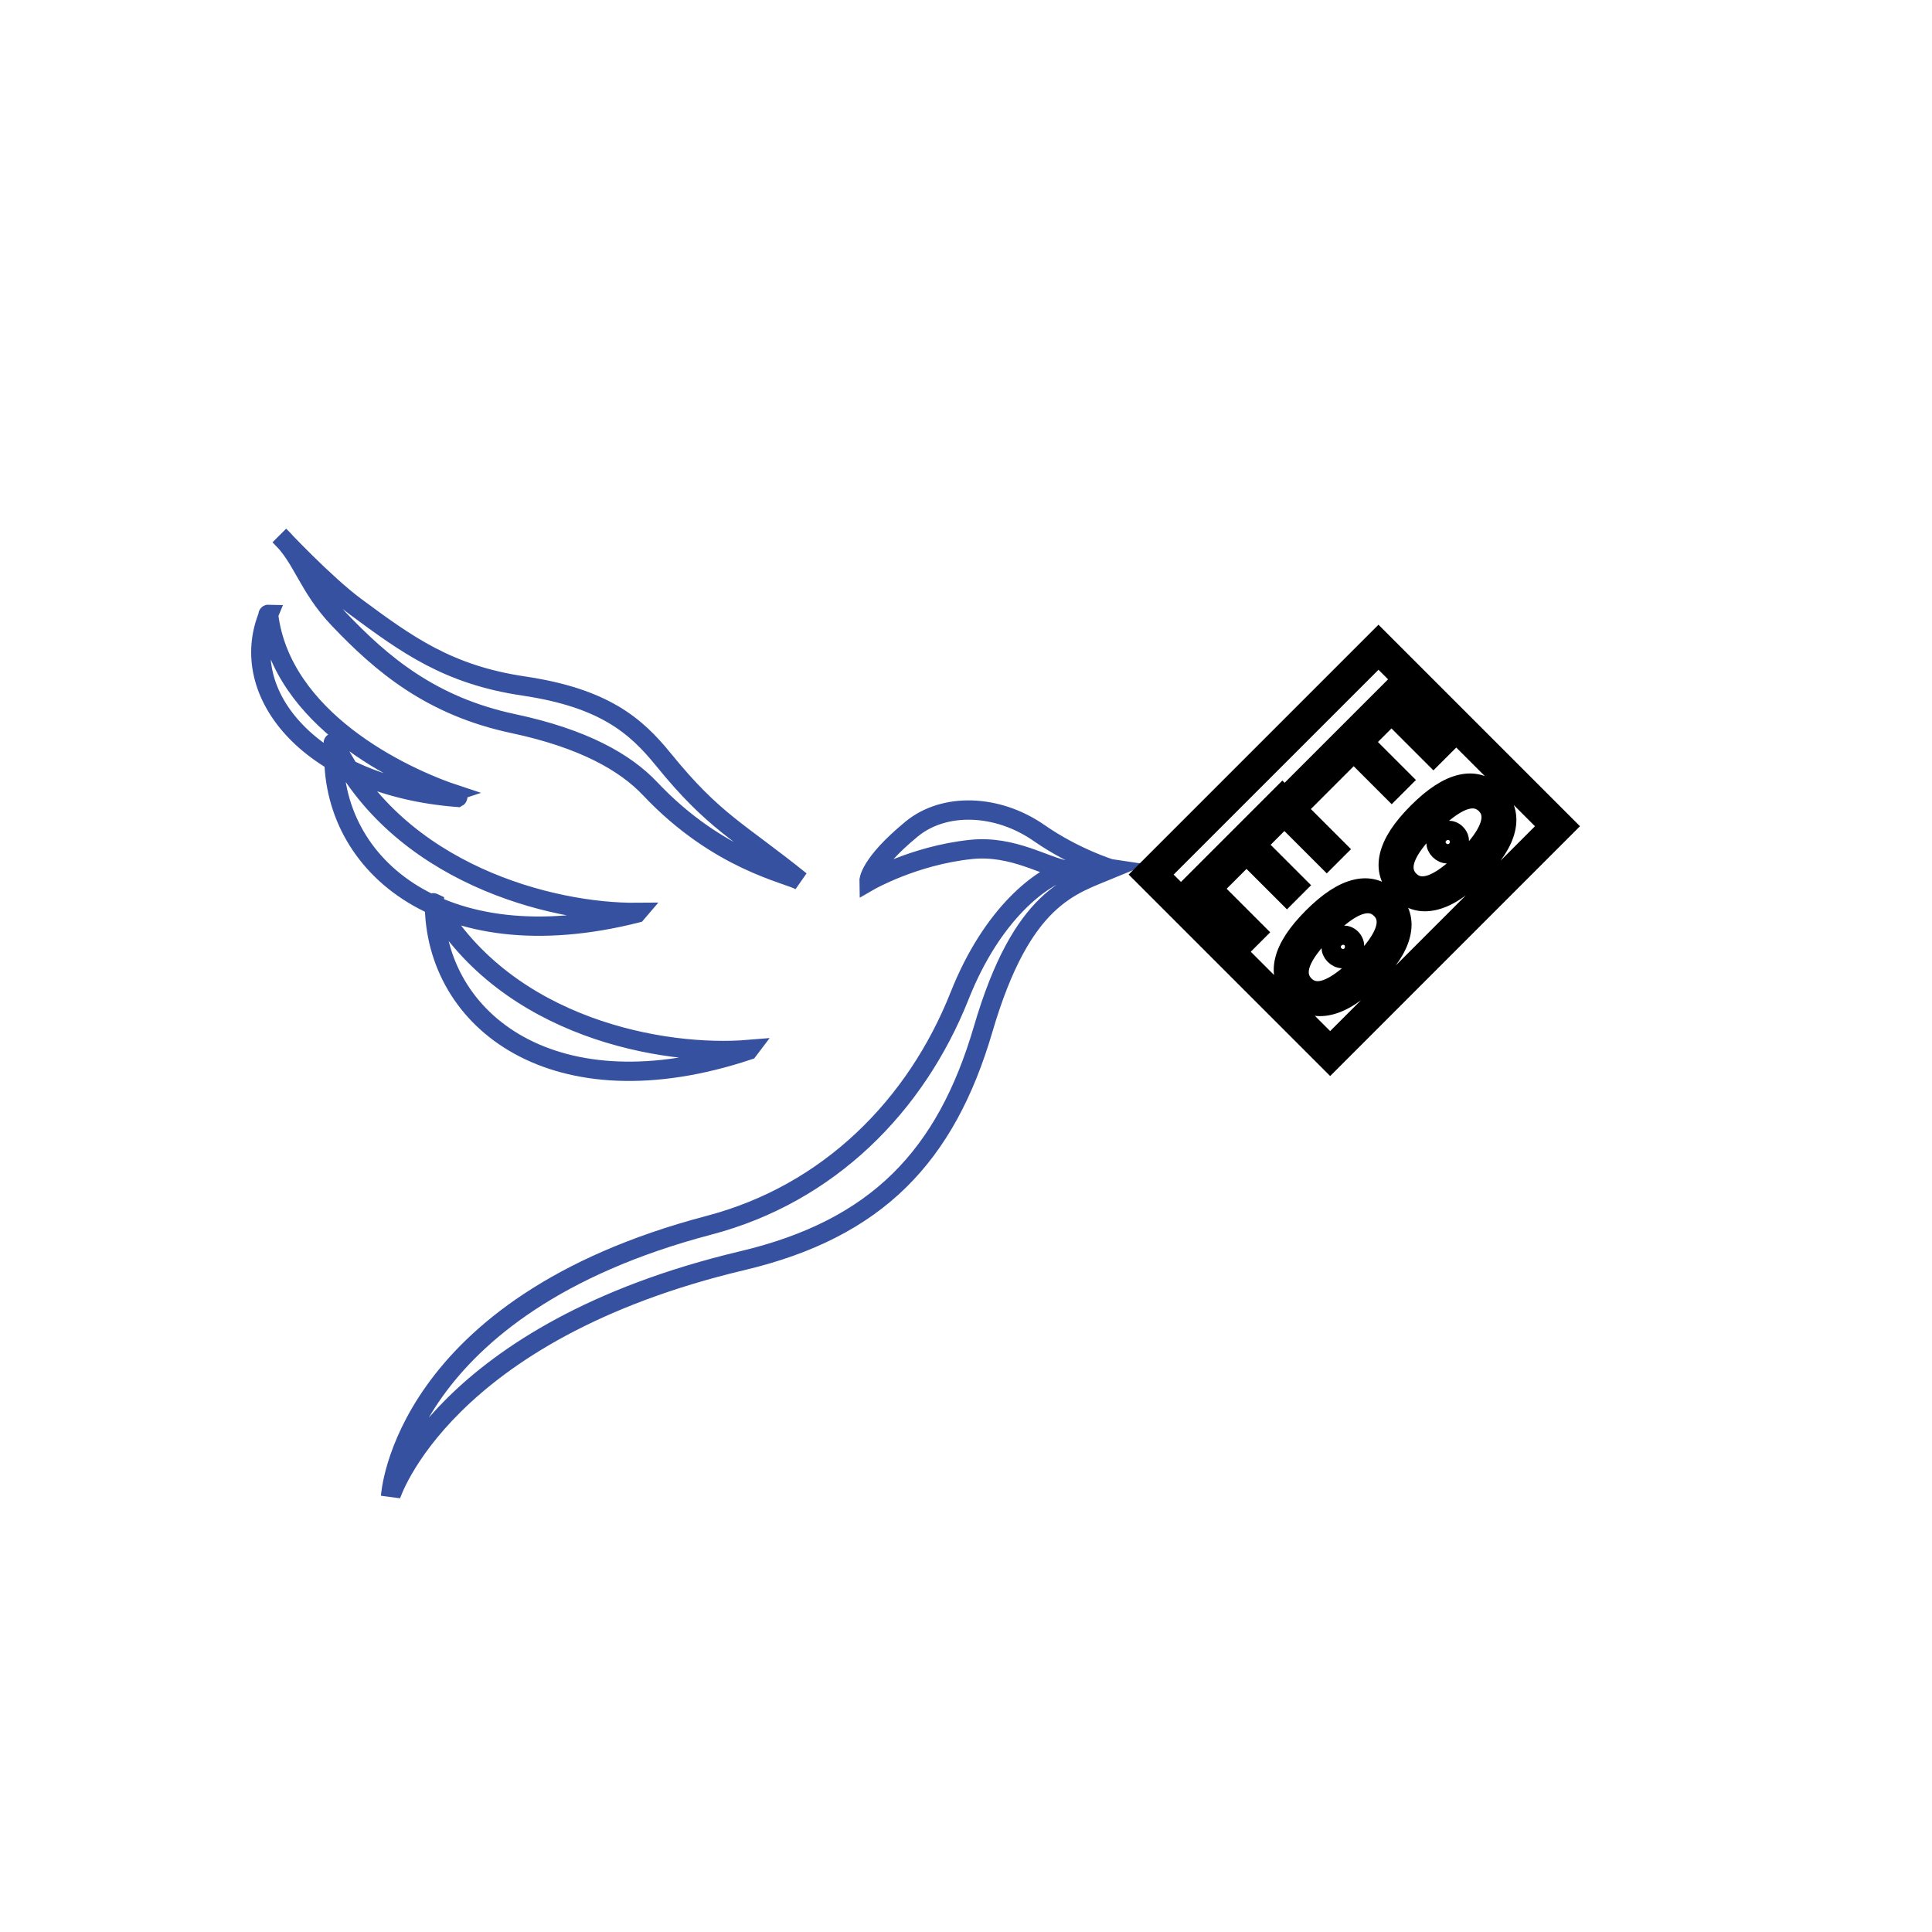
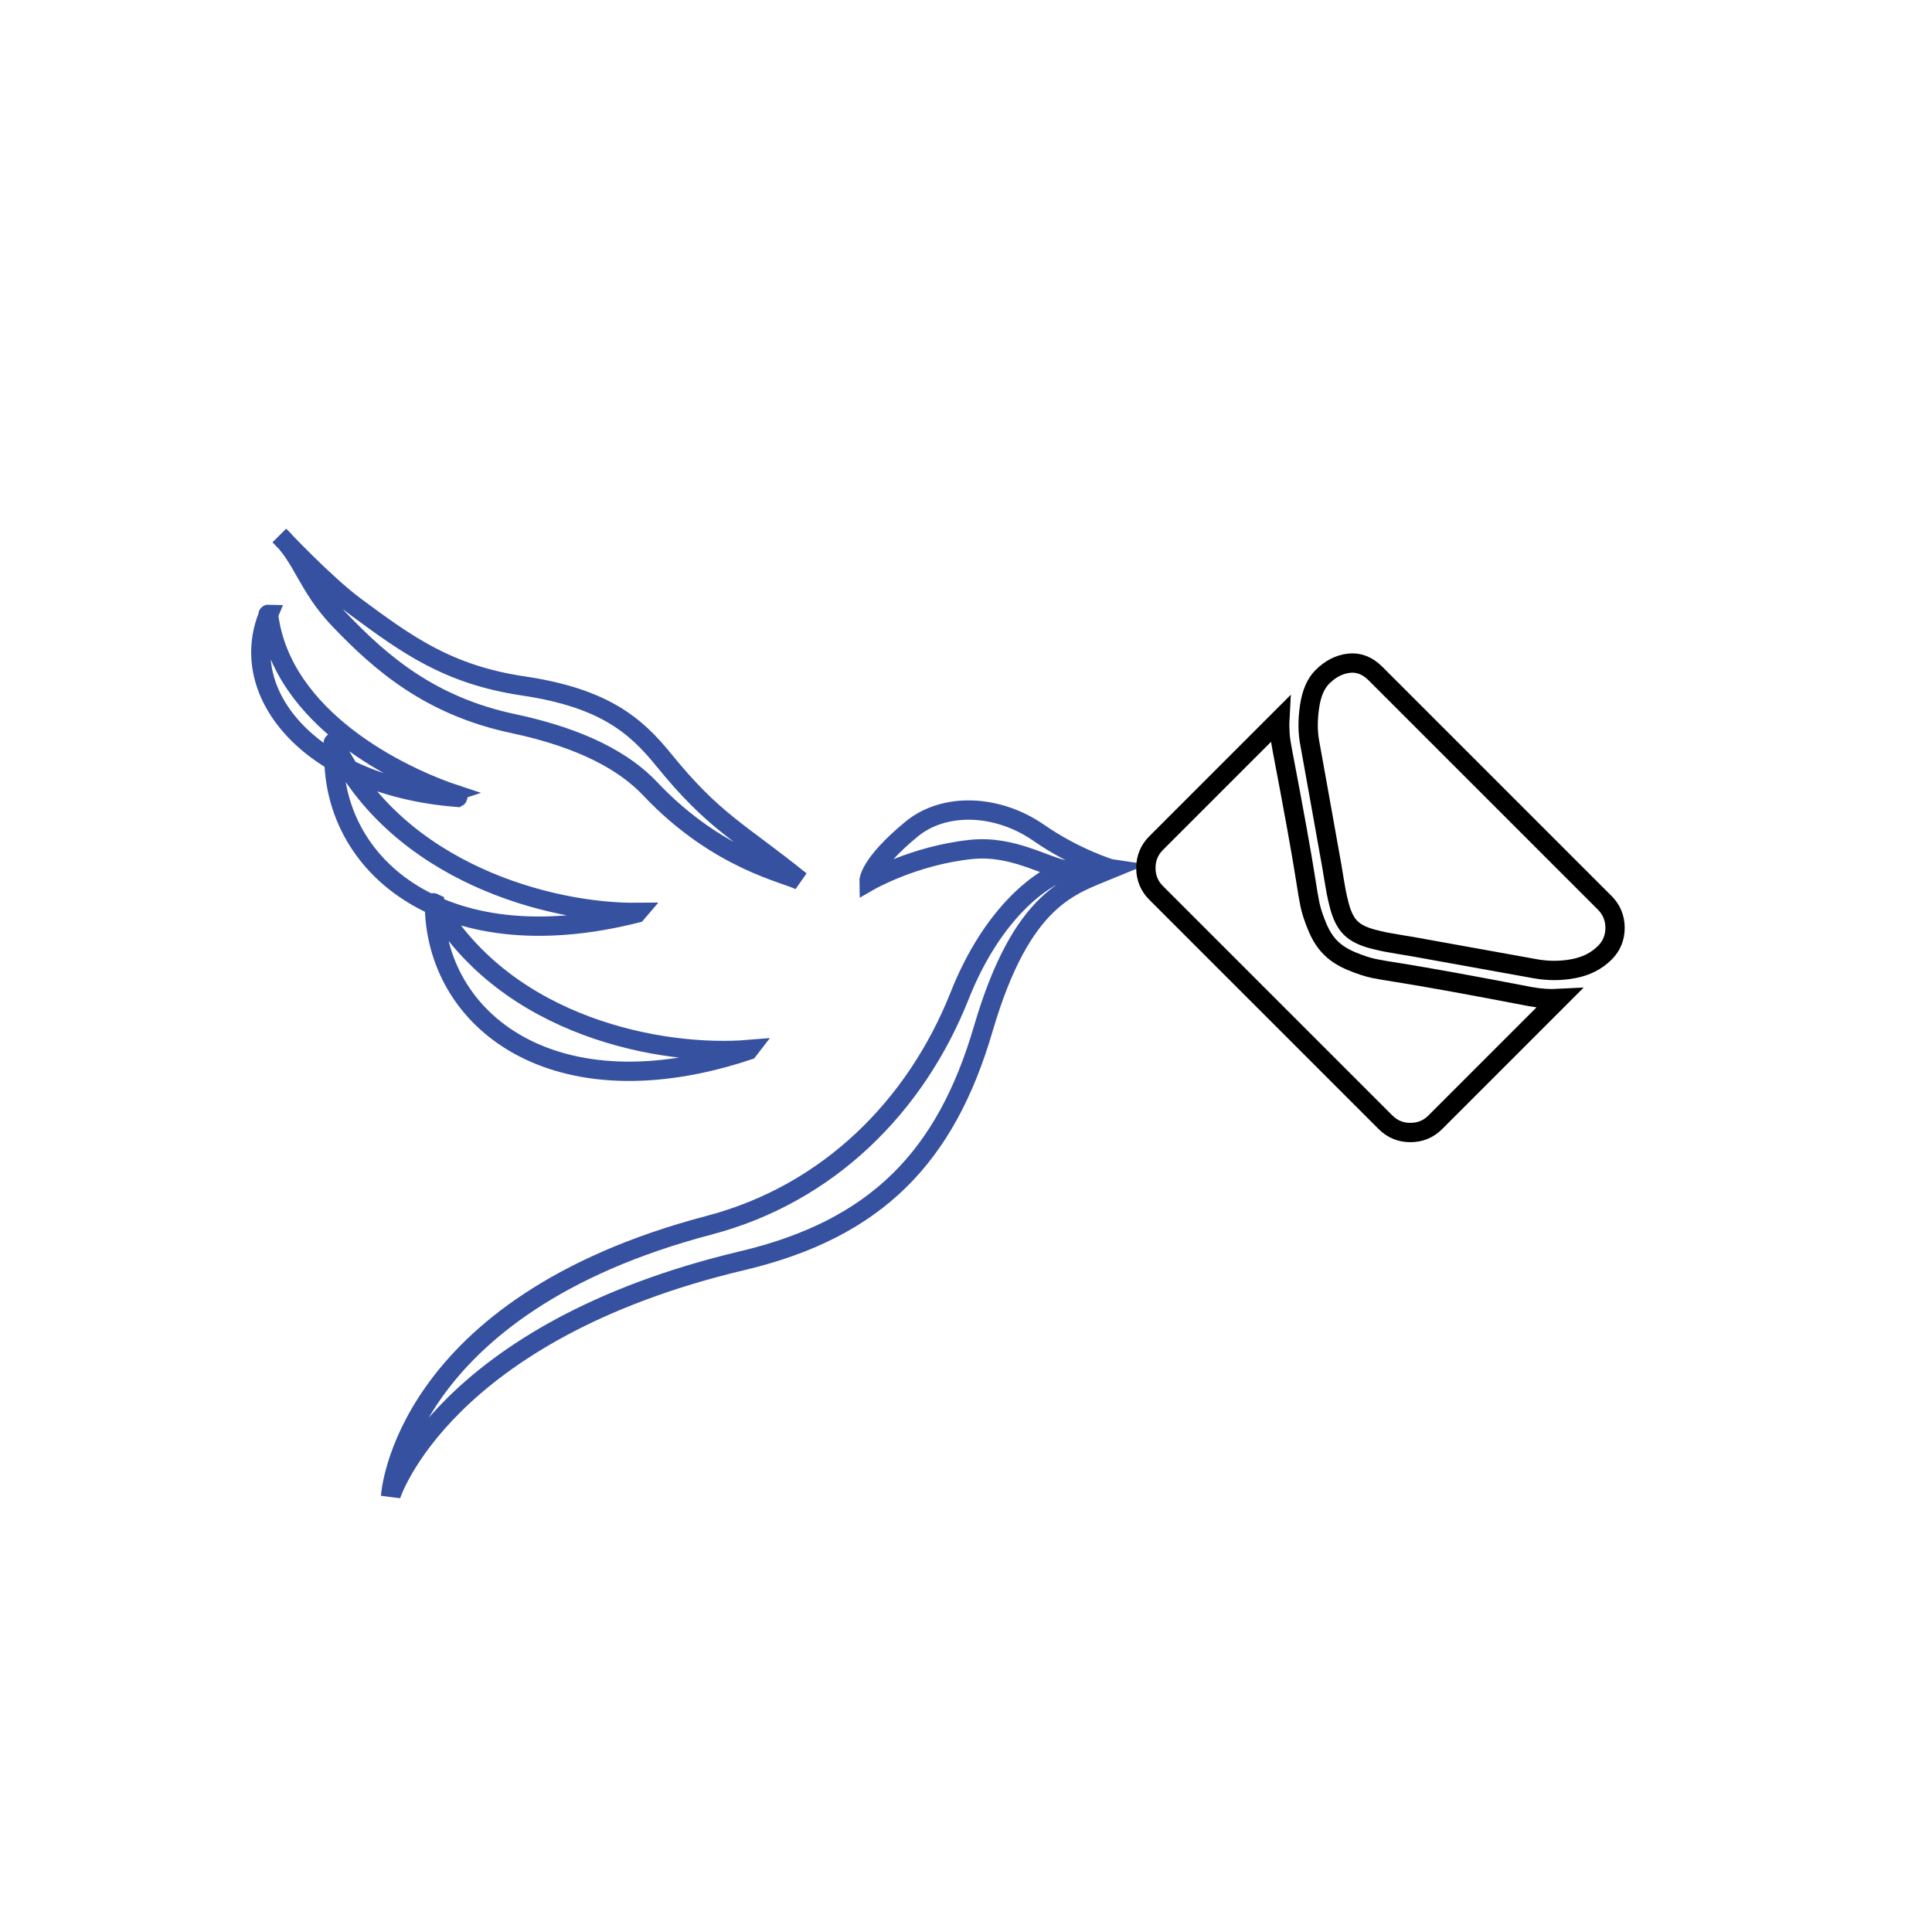
<svg xmlns="http://www.w3.org/2000/svg" version="1.1" id="Layer_1" x="0px" y="0px" width="200px" height="200px" viewBox="0 0 200 200" enable-background="new 0 0 200 200" xml:space="preserve">
-   <path fill="none" stroke="#3751A1" stroke-width="2" stroke-miterlimit="10" d="M101.779,106.527  c-3.857,13.178-11.016,20.677-24.924,23.976c-30.973,7.343-36.389,24.236-36.422,24.395c0,0,1.14-19.698,32.972-28.064  c12.399-3.258,21.419-12.37,25.932-23.749c3.437-8.669,8.589-12.33,11.075-13.009c-2.168-0.315-5.539-2.597-9.886-2.143  c-5.942,0.619-10.57,3.291-10.57,3.291s-0.044-1.728,4.416-5.4c3.341-2.753,8.845-2.621,13.204,0.415  c3.695,2.572,7.418,3.707,7.433,3.709C110.895,91.651,105.8,92.795,101.779,106.527z M68.679,78.63  c-2.862-3.524-6.147-6.38-14.504-7.621c-7.793-1.158-12.05-4.268-17.372-8.204c-3.215-2.379-7.864-7.349-7.864-7.349  c2.422,2.275,2.883,5.218,6.129,8.628c4.444,4.668,9.548,9.016,18.071,10.825c7.301,1.551,11.609,4.035,14.163,6.74  c7.114,7.53,14.279,8.768,15.566,9.54C76.424,86,73.914,85.079,68.679,78.63z M44.971,93.51  c0.013,12.242,12.509,21.886,32.516,15.204c0.061-0.074,0,0,0.054-0.072C68.629,109.387,52.522,106.434,44.971,93.51  C44.701,93.384,44.971,93.51,44.971,93.51z M34.611,76.957c-0.894,12.208,10.856,22.751,31.302,17.567c0.064-0.072,0,0,0.059-0.069  C57.03,94.54,41.186,90.4,34.611,76.957C34.351,76.809,34.611,76.957,34.611,76.957z M27.809,63.587  c-3.476,8.263,4.478,17.792,19.559,18.955c0.061-0.035-0.003-0.157,0.053-0.191c-6.114-1.998-18.222-7.973-19.608-18.606  C27.669,63.582,27.809,63.587,27.809,63.587z" />
-   <text transform="matrix(0.7071 0.7071 -0.7071 0.7071 119.167 87.7891)" fill="none" stroke="#000000" stroke-width="2" stroke-miterlimit="10" font-family="'FontAwesome'" font-size="40.871"></text>
+   <path fill="none" stroke="#3751A1" stroke-width="2" stroke-miterlimit="10" d="M101.779,106.527  c-3.857,13.178-11.016,20.677-24.924,23.976c-30.973,7.343-36.389,24.235-36.422,24.396c0,0,1.14-19.698,32.972-28.064  c12.399-3.258,21.419-12.37,25.932-23.749c3.437-8.669,8.589-12.33,11.075-13.009c-2.168-0.315-5.539-2.597-9.887-2.143  c-5.941,0.619-10.569,3.291-10.569,3.291s-0.044-1.728,4.416-5.4c3.341-2.753,8.845-2.621,13.204,0.415  c3.695,2.572,7.418,3.707,7.433,3.709C110.895,91.651,105.8,92.795,101.779,106.527z M68.679,78.63  c-2.862-3.524-6.147-6.38-14.504-7.621c-7.793-1.158-12.05-4.268-17.372-8.204c-3.215-2.379-7.864-7.349-7.864-7.349  c2.422,2.275,2.883,5.218,6.129,8.628c4.444,4.668,9.548,9.016,18.071,10.825c7.301,1.551,11.609,4.035,14.163,6.74  c7.114,7.53,14.279,8.768,15.566,9.54C76.424,86,73.914,85.079,68.679,78.63z M44.971,93.51  c0.013,12.242,12.509,21.886,32.516,15.204c0.061-0.073,0,0,0.054-0.071C68.629,109.387,52.522,106.434,44.971,93.51  C44.701,93.384,44.971,93.51,44.971,93.51z M34.611,76.957c-0.894,12.208,10.856,22.751,31.302,17.567c0.064-0.072,0,0,0.059-0.069  C57.03,94.54,41.186,90.4,34.611,76.957C34.351,76.809,34.611,76.957,34.611,76.957z M27.809,63.587  c-3.476,8.263,4.478,17.792,19.559,18.955c0.061-0.035-0.003-0.157,0.053-0.191c-6.114-1.998-18.222-7.973-19.608-18.606  C27.669,63.582,27.809,63.587,27.809,63.587z" />
+   <g enable-background="new    ">
+     <path fill="none" stroke="#000000" stroke-width="2" stroke-miterlimit="10" d="M161.389,103.369l-12.805,12.805   c-0.709,0.709-1.57,1.064-2.58,1.064c-1.011,0-1.871-0.355-2.58-1.064l-23.74-23.74c-0.709-0.709-1.063-1.569-1.064-2.58   c0-1.011,0.355-1.871,1.064-2.58l12.805-12.805c-0.053,1,0.021,2.01,0.227,3.032c1.247,6.536,2.064,11.063,2.451,13.578   c0.161,1.064,0.307,1.914,0.436,2.549c0.129,0.634,0.378,1.4,0.75,2.298c0.37,0.898,0.83,1.621,1.379,2.169l0.016,0.017   l0.017,0.016c0.548,0.549,1.271,1.009,2.169,1.379c0.896,0.371,1.663,0.621,2.298,0.75s1.483,0.273,2.548,0.435   c3.15,0.506,7.682,1.328,13.596,2.469C159.404,103.354,160.41,103.422,161.389,103.369z M166.13,98.628   c-0.849,0.849-1.925,1.396-3.226,1.644c-1.301,0.248-2.617,0.253-3.951,0.017c-6.848-1.235-11.111-2.005-12.789-2.306   c-0.182-0.033-0.575-0.097-1.177-0.194c-0.602-0.097-1.097-0.183-1.483-0.257c-0.388-0.076-0.842-0.181-1.363-0.314   c-0.521-0.135-0.975-0.299-1.363-0.492c-0.387-0.193-0.703-0.414-0.951-0.662l-0.016-0.016l-0.016-0.016   c-0.248-0.248-0.469-0.564-0.662-0.951c-0.193-0.389-0.357-0.843-0.492-1.363c-0.134-0.521-0.238-0.977-0.314-1.363   c-0.074-0.387-0.16-0.883-0.257-1.483c-0.099-0.603-0.162-0.995-0.194-1.177c-0.29-1.667-0.718-4.057-1.281-7.169   c-0.564-3.112-0.901-4.981-1.009-5.604c-0.215-1.118-0.224-2.367-0.024-3.75c0.199-1.381,0.638-2.411,1.314-3.088   c0.839-0.839,1.761-1.314,2.766-1.428c1.006-0.113,1.922,0.245,2.75,1.073l23.739,23.739c0.698,0.699,1.052,1.557,1.058,2.572   C167.191,97.055,166.84,97.918,166.13,98.628z" />
+   </g>
</svg>
